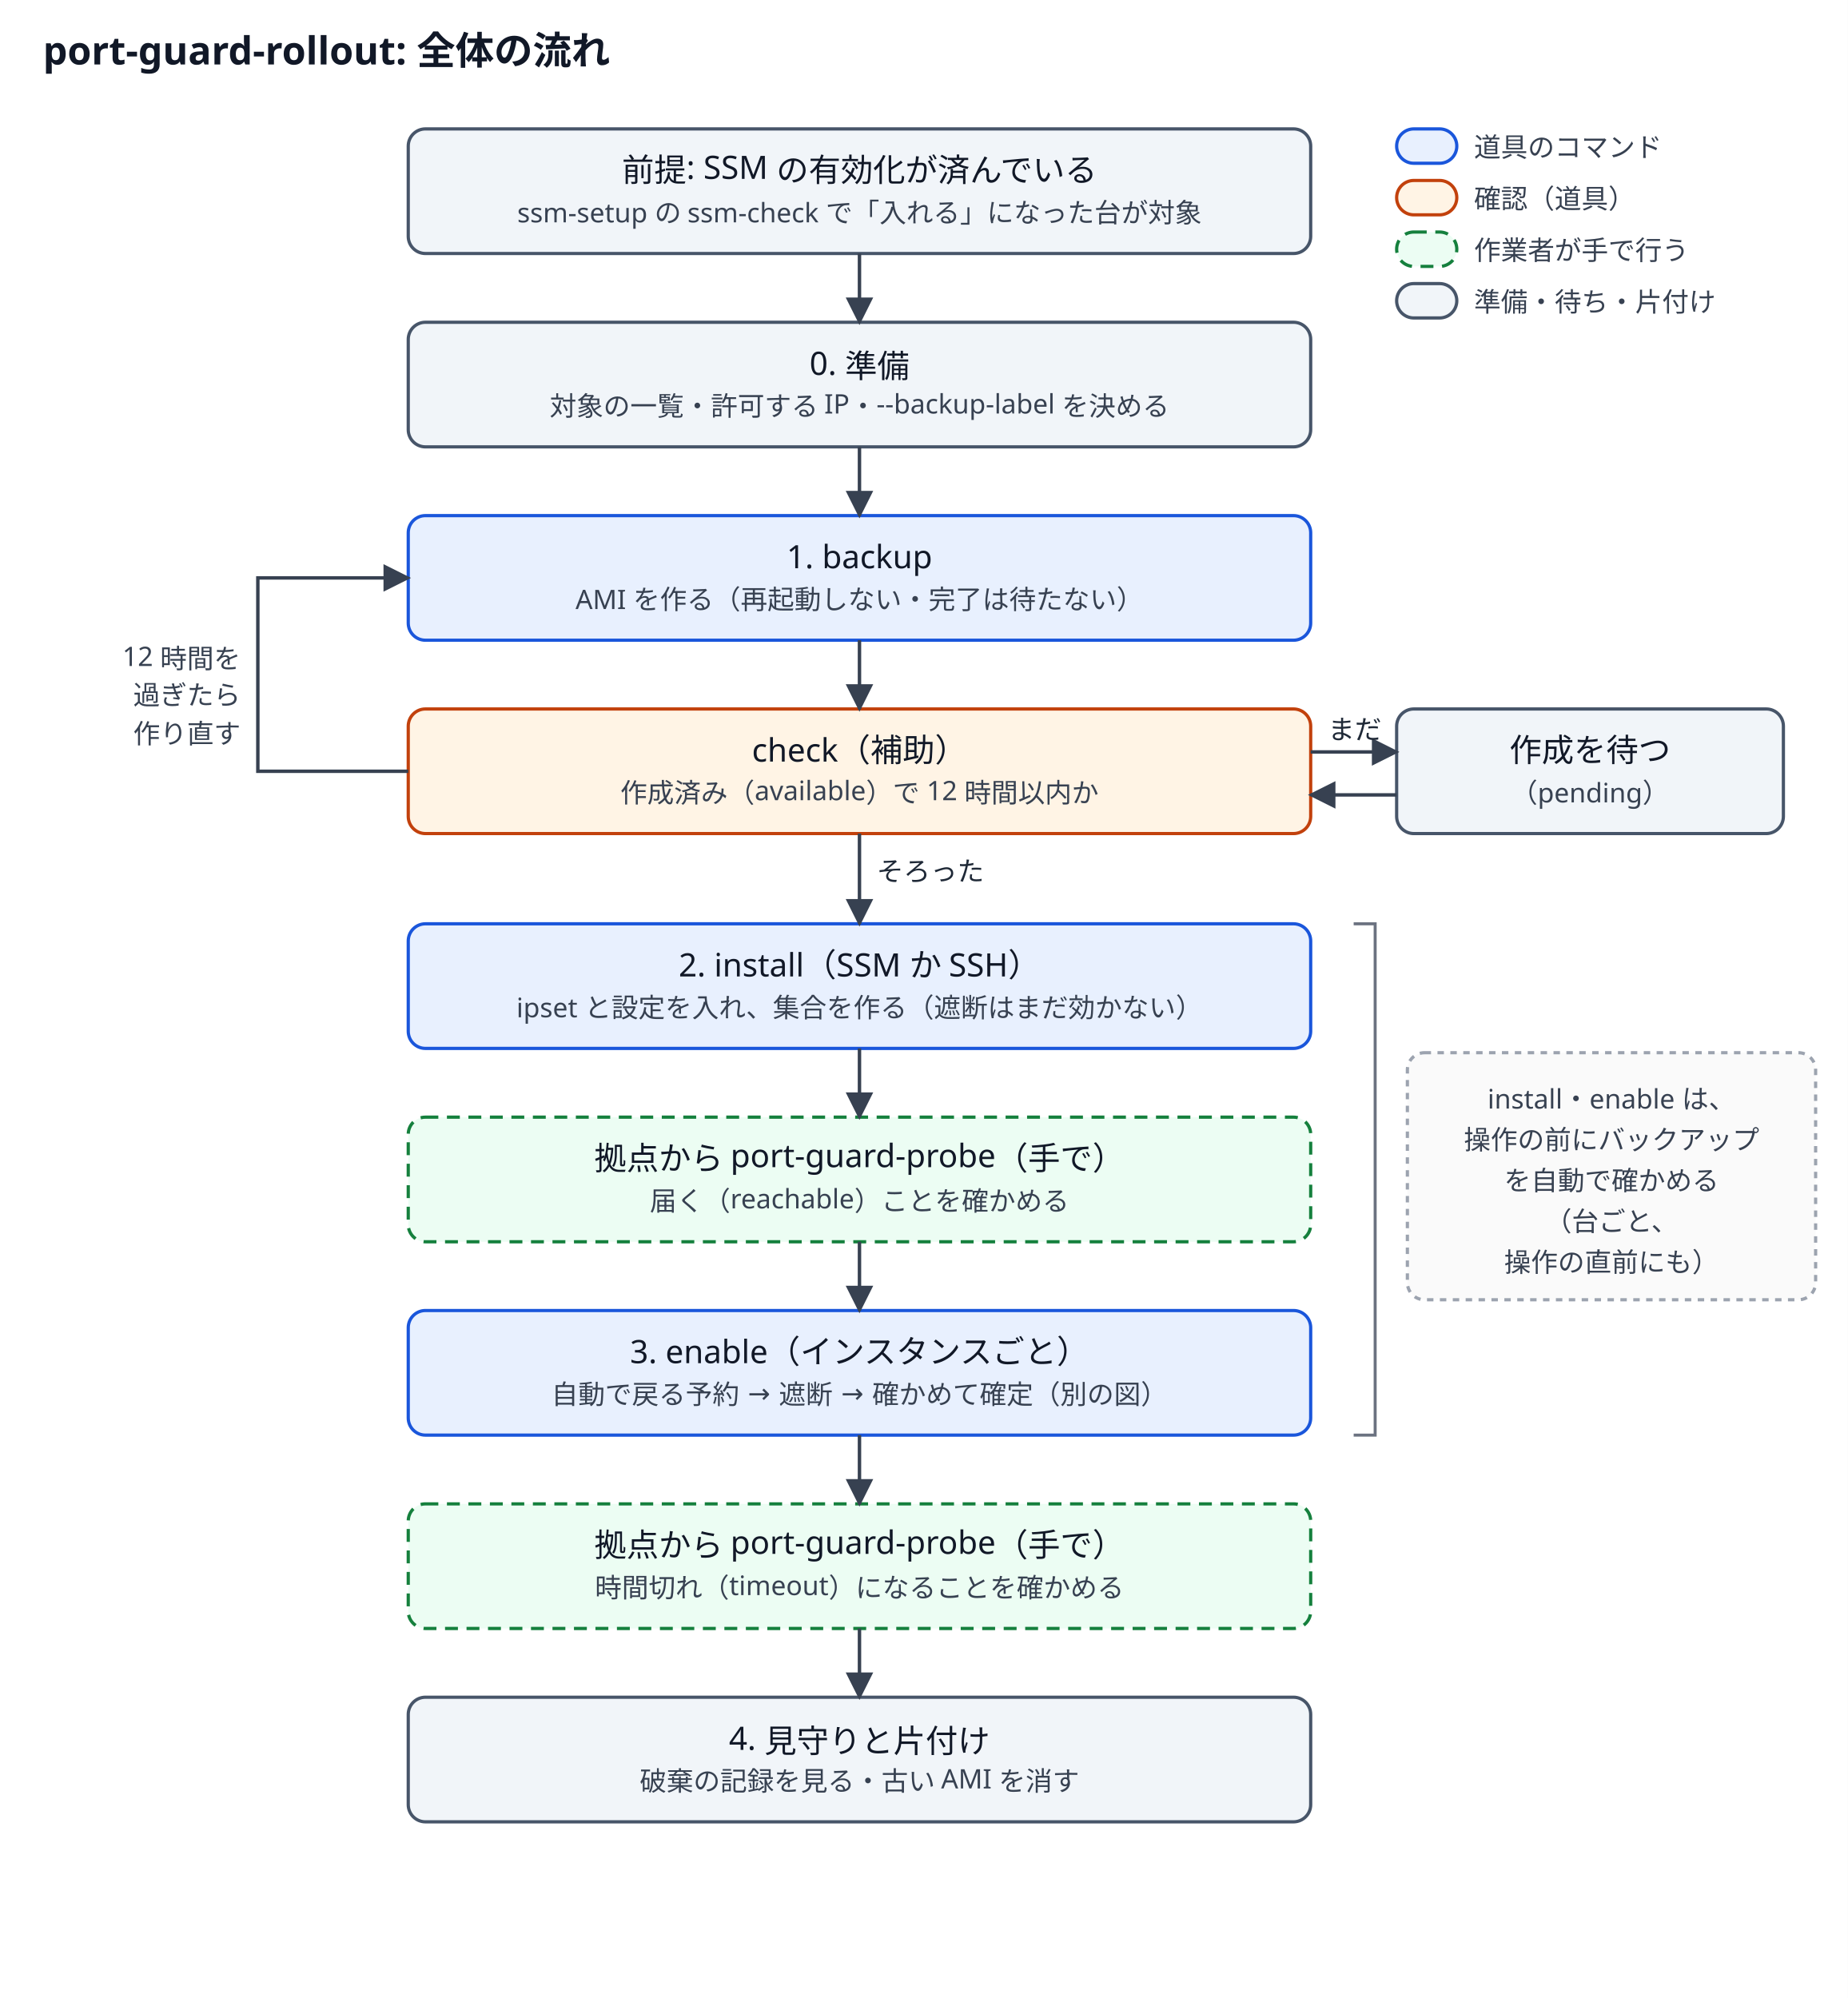
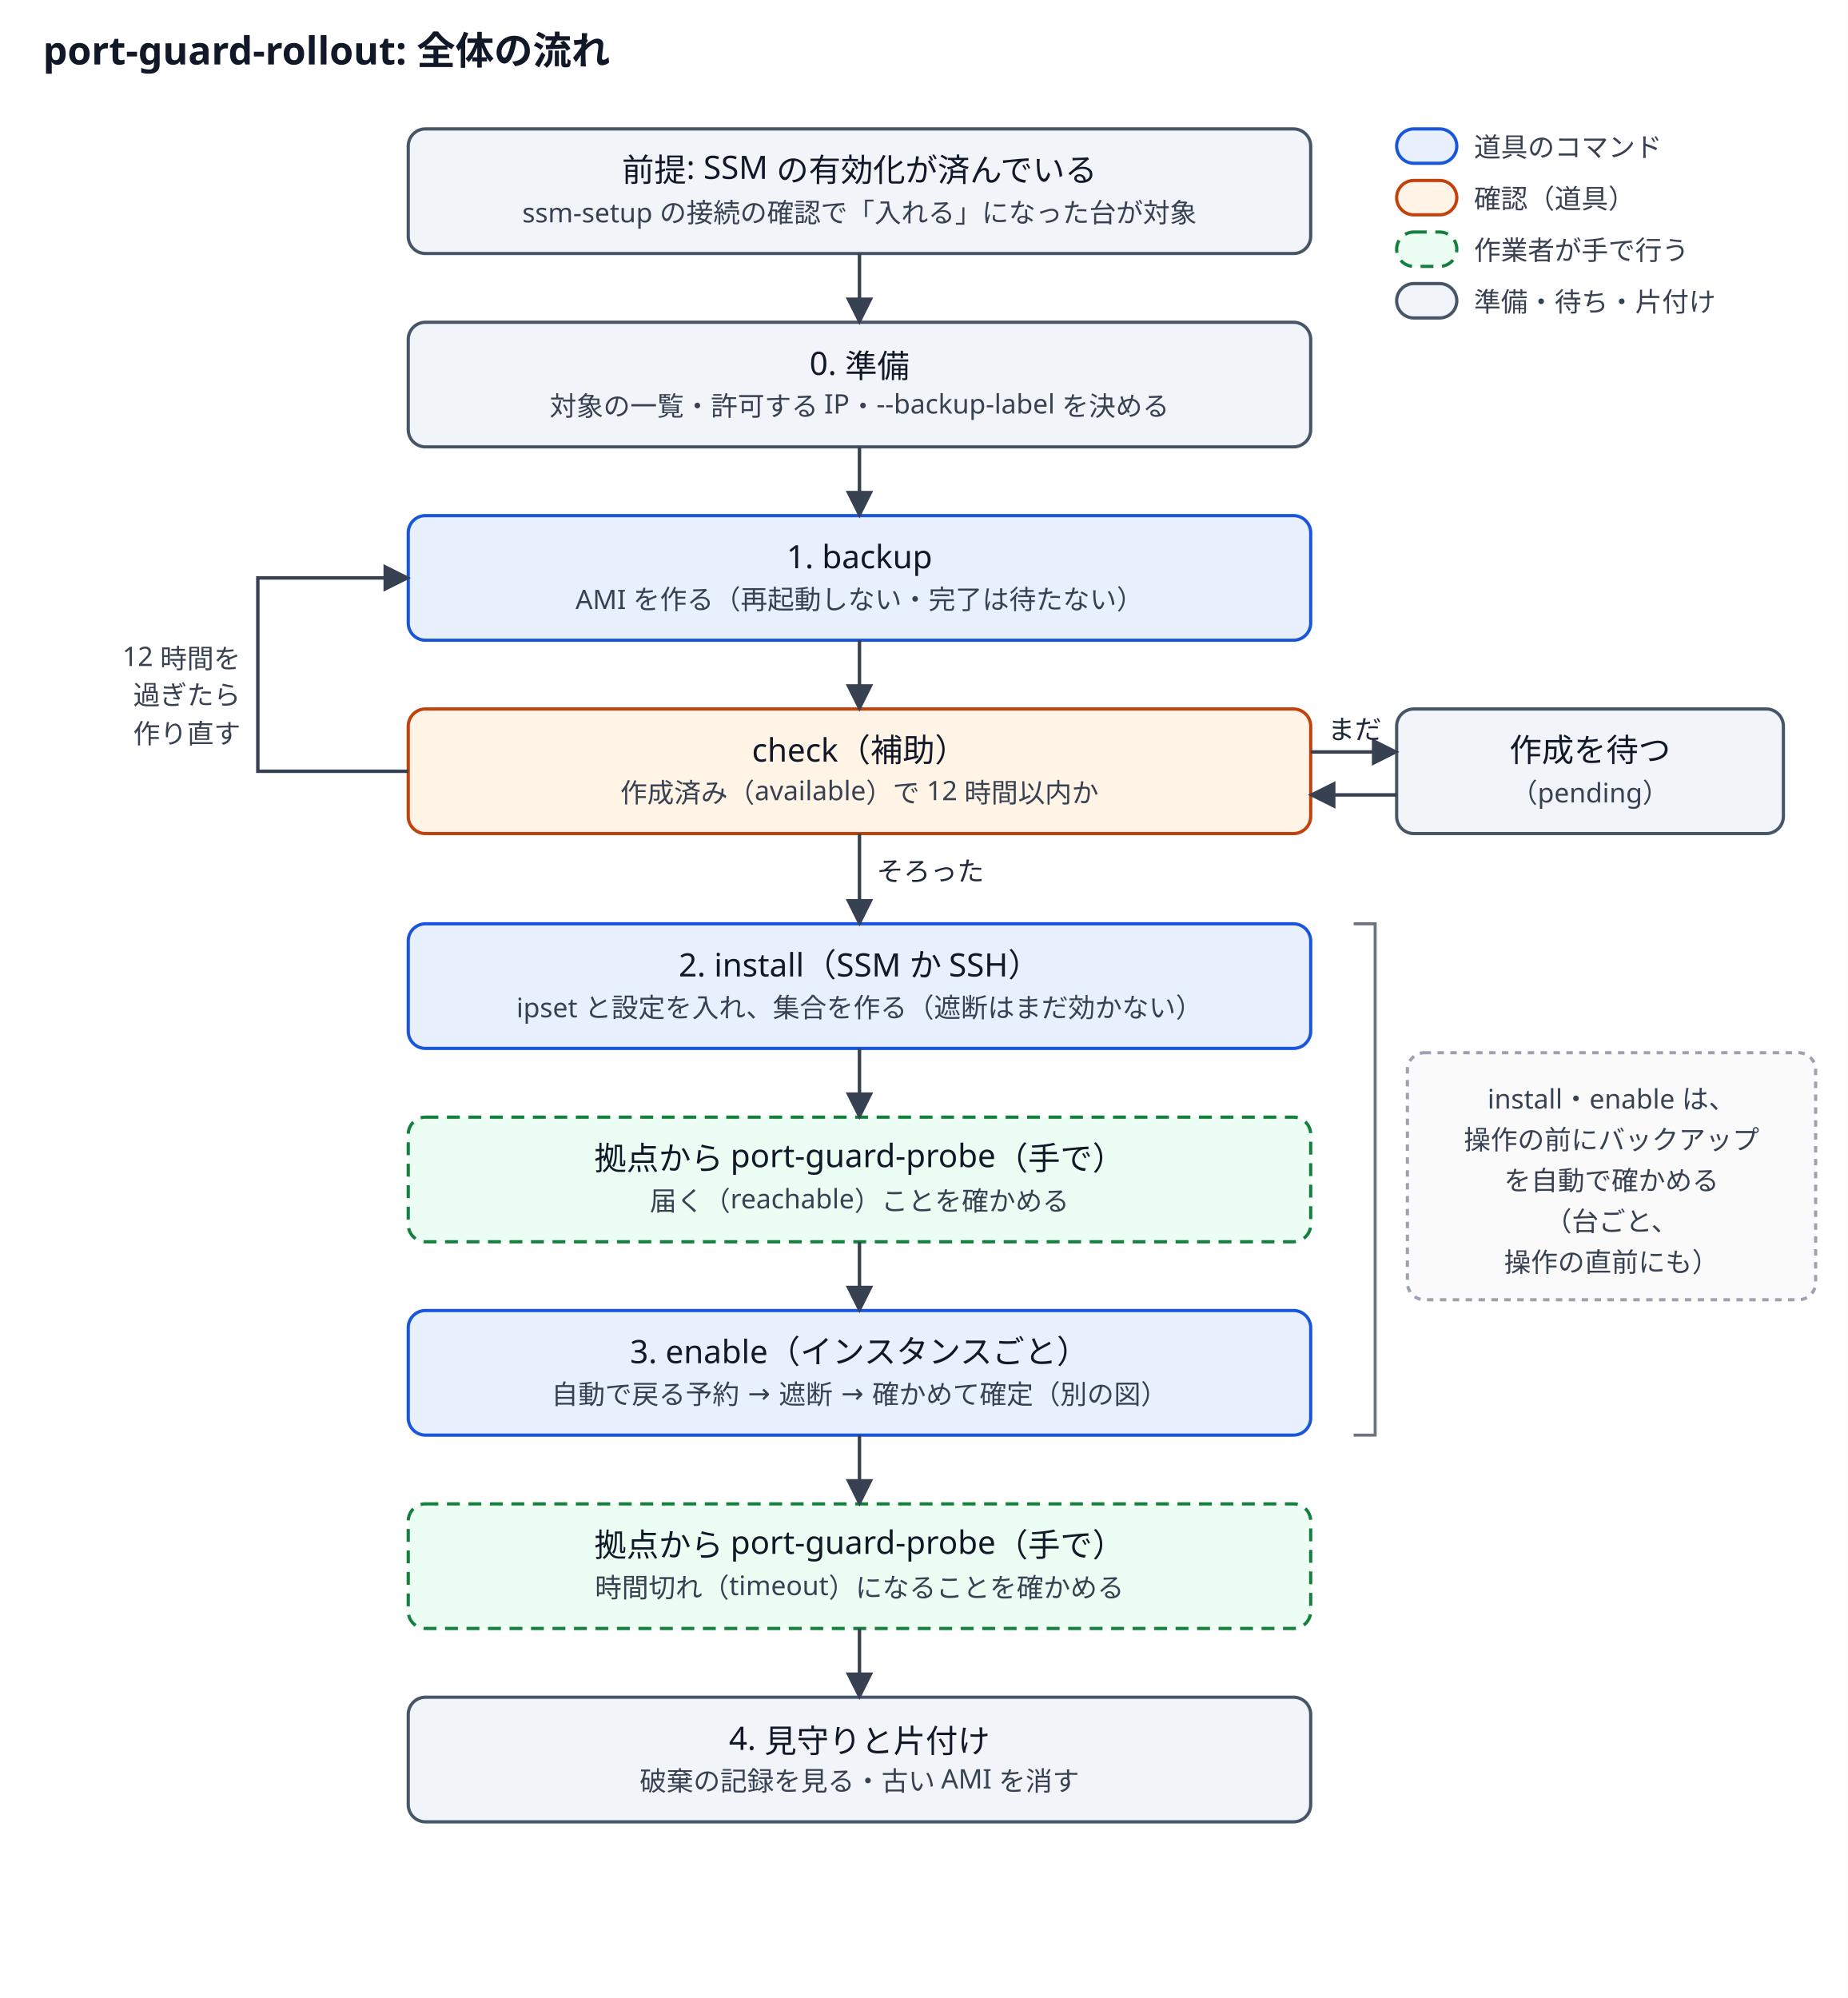
<svg xmlns="http://www.w3.org/2000/svg" width="860" height="930" viewBox="0 0 860 930" role="img">
  <style>
    .bg { fill: #ffffff; }
    .box { stroke-width: 1.5; rx: 8; }
    .command { fill: #e8f0fe; stroke: #1a56db; }
    .check { fill: #fff4e5; stroke: #c2410c; }
    .manual { fill: #ecfdf3; stroke: #15803d; stroke-dasharray: 6 4; }
    .done { fill: #f1f5f9; stroke: #475569; }
    .ok { fill: #dcfce7; stroke: #15803d; }
    .ng { fill: #fee2e2; stroke: #b91c1c; }
    .note { fill: #fafafa; stroke: #9ca3af; stroke-dasharray: 3 3; }
    text { font-family: "Hiragino Sans", "Noto Sans JP", "Yu Gothic", sans-serif; fill: #111827; }
    .t { font-size: 15px; }
    .s { font-size: 12.5px; fill: #374151; }
    .lbl { font-size: 12.5px; fill: #1f2937; }
    .title { font-size: 18px; font-weight: bold; }
    .edge { stroke: #374151; stroke-width: 1.6; fill: none; marker-end: url(#arrow); }
    .bracket { stroke: #6b7280; stroke-width: 1.4; fill: none; }
  </style>
  <defs>
    <marker id="arrow" viewBox="0 0 10 10" refX="9" refY="5" markerWidth="8" markerHeight="8" orient="auto-start-reverse">
      <path d="M 0 0 L 10 5 L 0 10 z" fill="#374151" />
    </marker>
  </defs>
  <rect class="bg" x="0" y="0" width="860" height="930" />
  <text class="title" x="20" y="30">port-guard-rollout: 全体の流れ</text>
  <rect class="box done" x="190" y="60" width="420" height="58" />
  <text class="t" x="400.0" y="84.5" text-anchor="middle">前提: SSM の有効化が済んでいる</text>
-   <text class="s" x="400.0" y="103.5" text-anchor="middle">ssm-setup の ssm-check で「入れる」になった台が対象</text>
+   <text class="s" x="400.0" y="103.5" text-anchor="middle">ssm-setup の接続の確認で「入れる」になった台が対象</text>
  <rect class="box done" x="190" y="150" width="420" height="58" />
  <text class="t" x="400.0" y="174.5" text-anchor="middle">0. 準備</text>
  <text class="s" x="400.0" y="193.5" text-anchor="middle">対象の一覧・許可する IP・--backup-label を決める</text>
  <rect class="box command" x="190" y="240" width="420" height="58" />
  <text class="t" x="400.0" y="264.5" text-anchor="middle">1. backup</text>
  <text class="s" x="400.0" y="283.5" text-anchor="middle">AMI を作る（再起動しない・完了は待たない）</text>
  <rect class="box check" x="190" y="330" width="420" height="58" />
  <text class="t" x="400.0" y="354.5" text-anchor="middle">check（補助）</text>
  <text class="s" x="400.0" y="373.5" text-anchor="middle">作成済み（available）で 12 時間以内か</text>
  <rect class="box command" x="190" y="430" width="420" height="58" />
  <text class="t" x="400.0" y="454.5" text-anchor="middle">2. install（SSM か SSH）</text>
  <text class="s" x="400.0" y="473.5" text-anchor="middle">ipset と設定を入れ、集合を作る（遮断はまだ効かない）</text>
  <rect class="box manual" x="190" y="520" width="420" height="58" />
  <text class="t" x="400.0" y="544.5" text-anchor="middle">拠点から port-guard-probe（手で）</text>
  <text class="s" x="400.0" y="563.5" text-anchor="middle">届く（reachable）ことを確かめる</text>
  <rect class="box command" x="190" y="610" width="420" height="58" />
  <text class="t" x="400.0" y="634.5" text-anchor="middle">3. enable（インスタンスごと）</text>
  <text class="s" x="400.0" y="653.5" text-anchor="middle">自動で戻る予約 → 遮断 → 確かめて確定（別の図）</text>
  <rect class="box manual" x="190" y="700" width="420" height="58" />
  <text class="t" x="400.0" y="724.5" text-anchor="middle">拠点から port-guard-probe（手で）</text>
  <text class="s" x="400.0" y="743.5" text-anchor="middle">時間切れ（timeout）になることを確かめる</text>
  <rect class="box done" x="190" y="790" width="420" height="58" />
  <text class="t" x="400.0" y="814.5" text-anchor="middle">4. 見守りと片付け</text>
  <text class="s" x="400.0" y="833.5" text-anchor="middle">破棄の記録を見る・古い AMI を消す</text>
  <path class="edge" d="M 400.0 118 L 400.0 150" />
  <path class="edge" d="M 400.0 208 L 400.0 240" />
  <path class="edge" d="M 400.0 298 L 400.0 330" />
  <path class="edge" d="M 400.0 388 L 400.0 430" />
  <text class="lbl" x="408.0" y="410" text-anchor="start">そろった</text>
  <path class="edge" d="M 400.0 488 L 400.0 520" />
  <path class="edge" d="M 400.0 578 L 400.0 610" />
  <path class="edge" d="M 400.0 668 L 400.0 700" />
  <path class="edge" d="M 400.0 758 L 400.0 790" />
  <rect class="box done" x="650" y="330" width="180" height="58" />
  <text class="t" x="740.0" y="354.5" text-anchor="middle">作成を待つ</text>
  <text class="s" x="740.0" y="373.5" text-anchor="middle">（pending）</text>
  <path class="edge" d="M 610 350 L 650 350" />
  <text class="lbl" x="618" y="344" text-anchor="start">まだ</text>
  <path class="edge" d="M 650 370 L 610 370" />
  <path class="edge" d="M 190 359 L 120 359 L 120 269 L 190 269" />
  <text class="s" x="112" y="310" text-anchor="end">12 時間を</text>
  <text class="s" x="112" y="328" text-anchor="end">過ぎたら</text>
  <text class="s" x="112" y="346" text-anchor="end">作り直す</text>
  <path class="bracket" d="M 630 430 L 640 430 L 640 668 L 630 668" />
  <rect class="box note" x="655" y="490" width="190" height="115" />
  <text class="s" x="750" y="516" text-anchor="middle">install・enable は、</text>
  <text class="s" x="750" y="535" text-anchor="middle">操作の前にバックアップ</text>
  <text class="s" x="750" y="554" text-anchor="middle">を自動で確かめる</text>
  <text class="s" x="750" y="573" text-anchor="middle">（台ごと、</text>
  <text class="s" x="750" y="592" text-anchor="middle">操作の直前にも）</text>
  <rect class="box command" x="650" y="60" width="28" height="16" />
  <text class="s" x="686" y="73" text-anchor="start">道具のコマンド</text>
  <rect class="box check" x="650" y="84" width="28" height="16" />
  <text class="s" x="686" y="97" text-anchor="start">確認（道具）</text>
  <rect class="box manual" x="650" y="108" width="28" height="16" />
  <text class="s" x="686" y="121" text-anchor="start">作業者が手で行う</text>
  <rect class="box done" x="650" y="132" width="28" height="16" />
  <text class="s" x="686" y="145" text-anchor="start">準備・待ち・片付け</text>
</svg>
